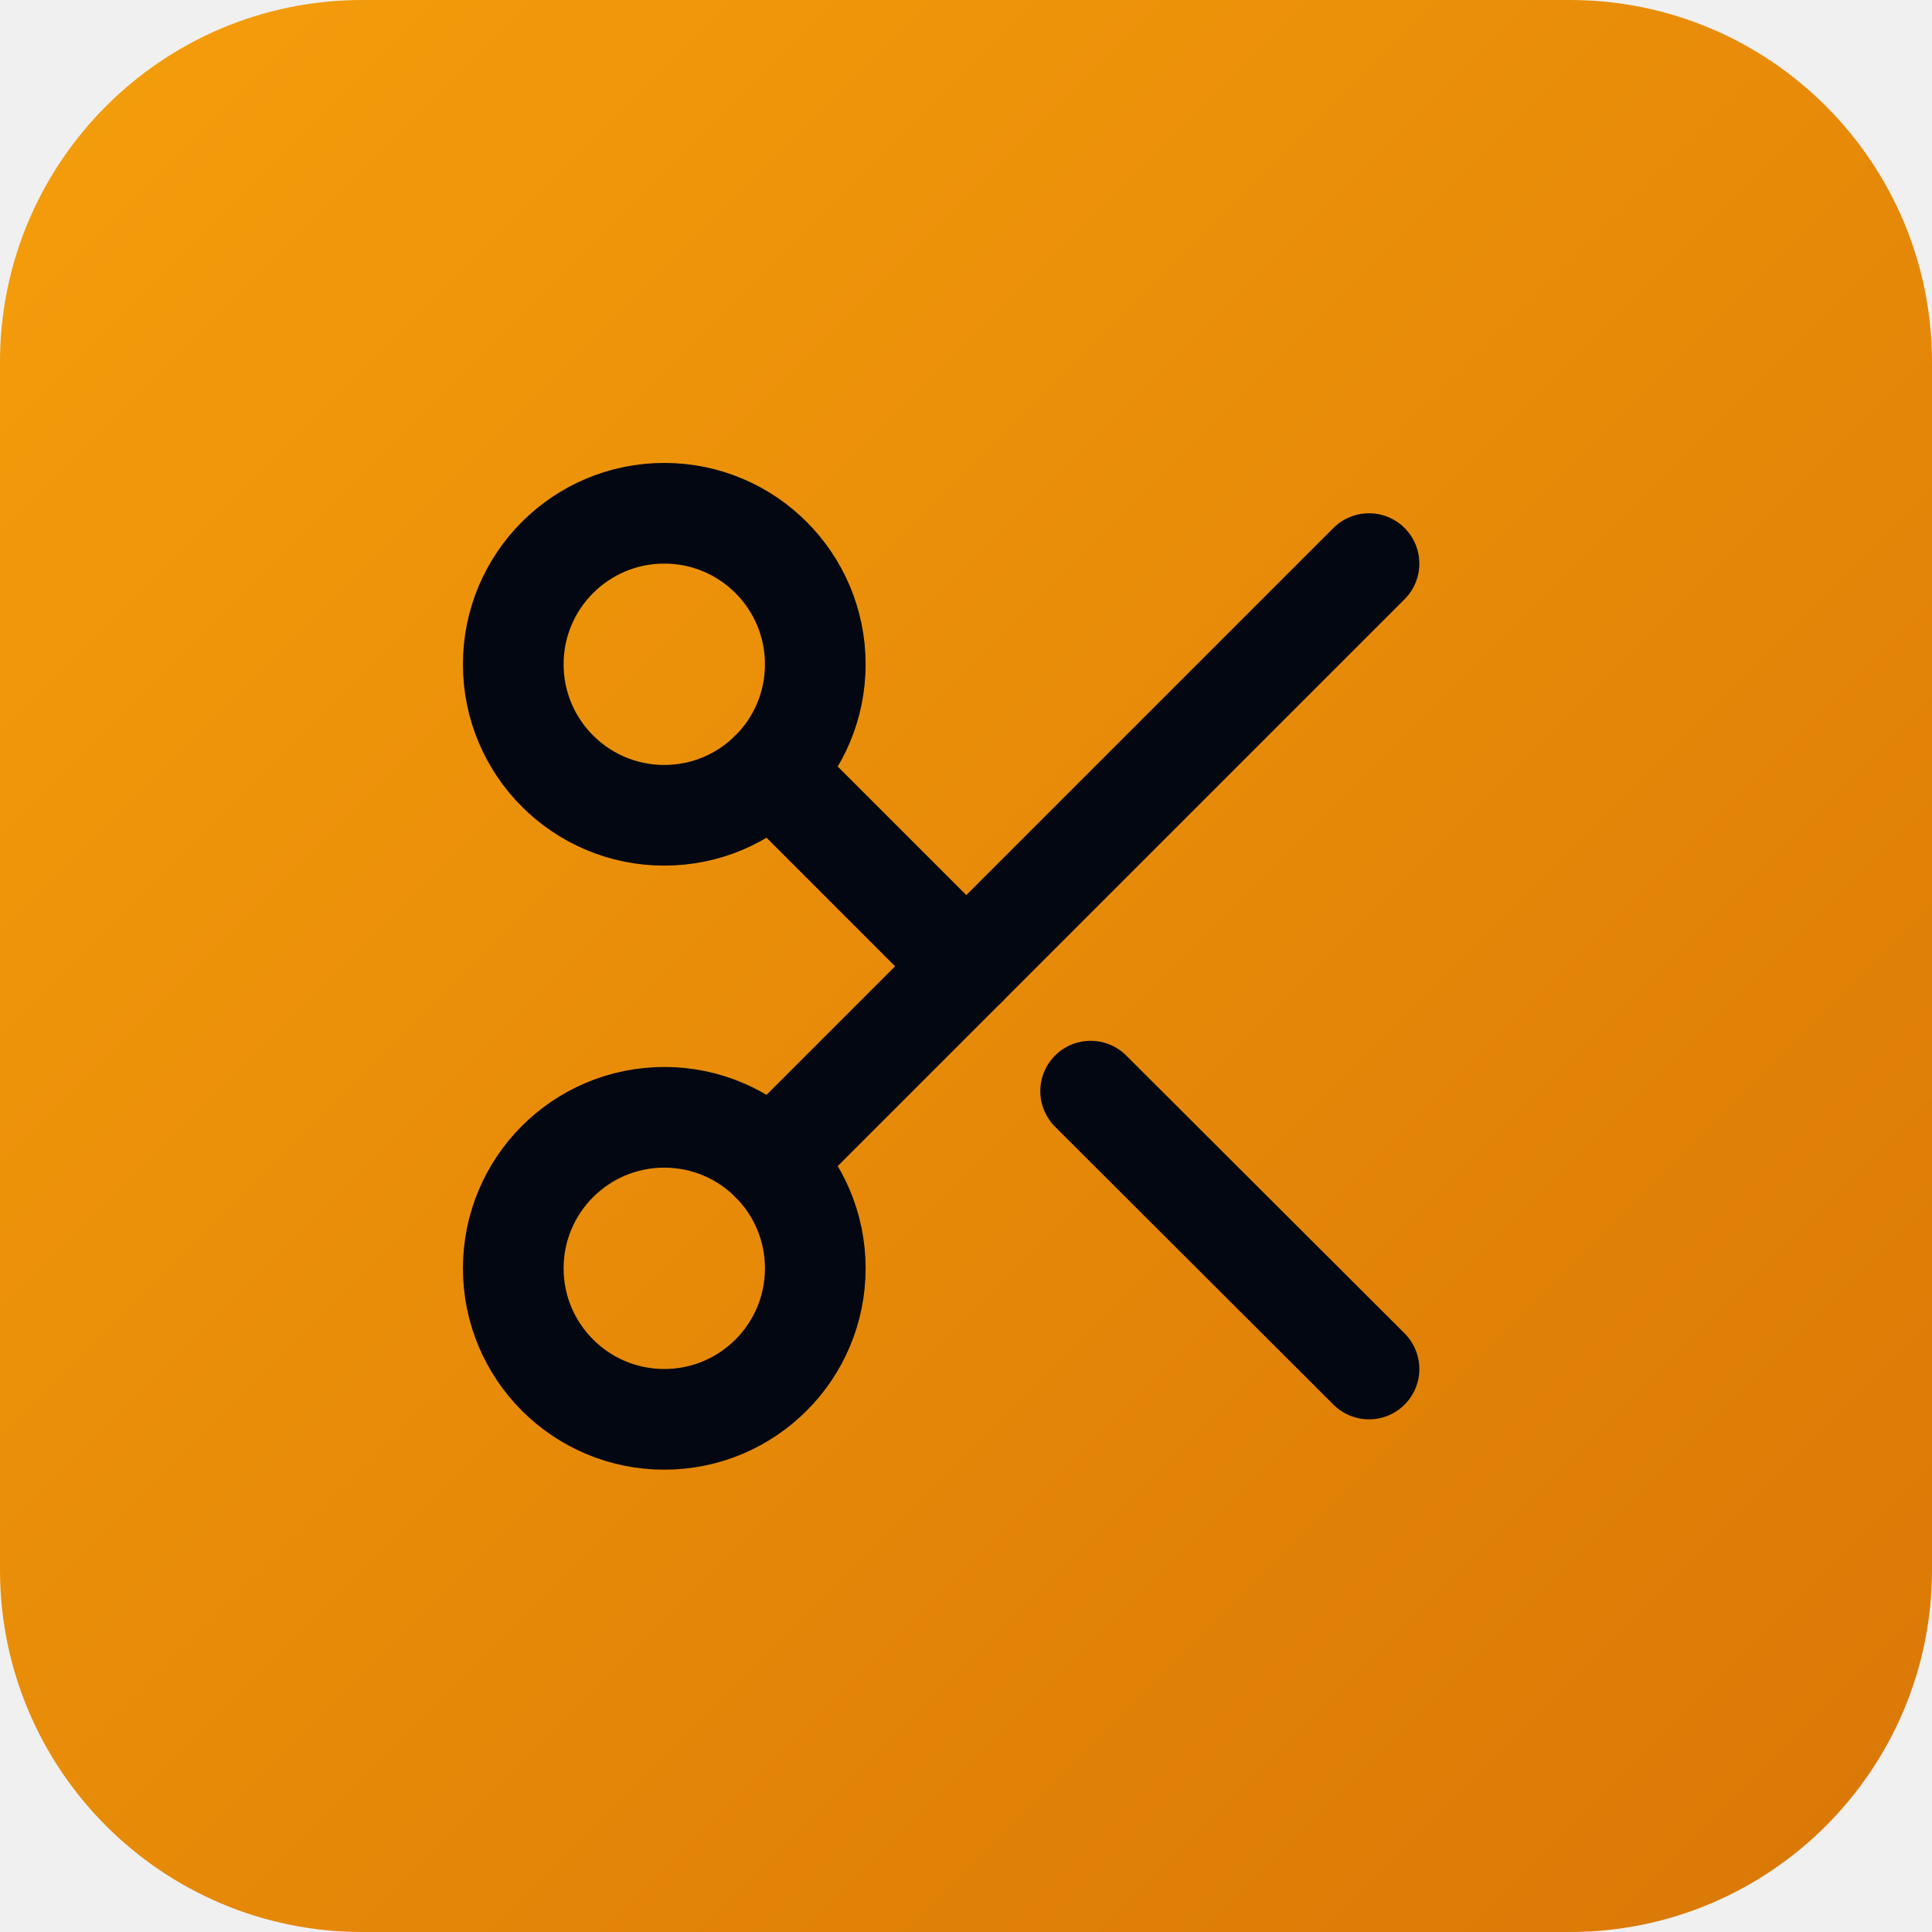
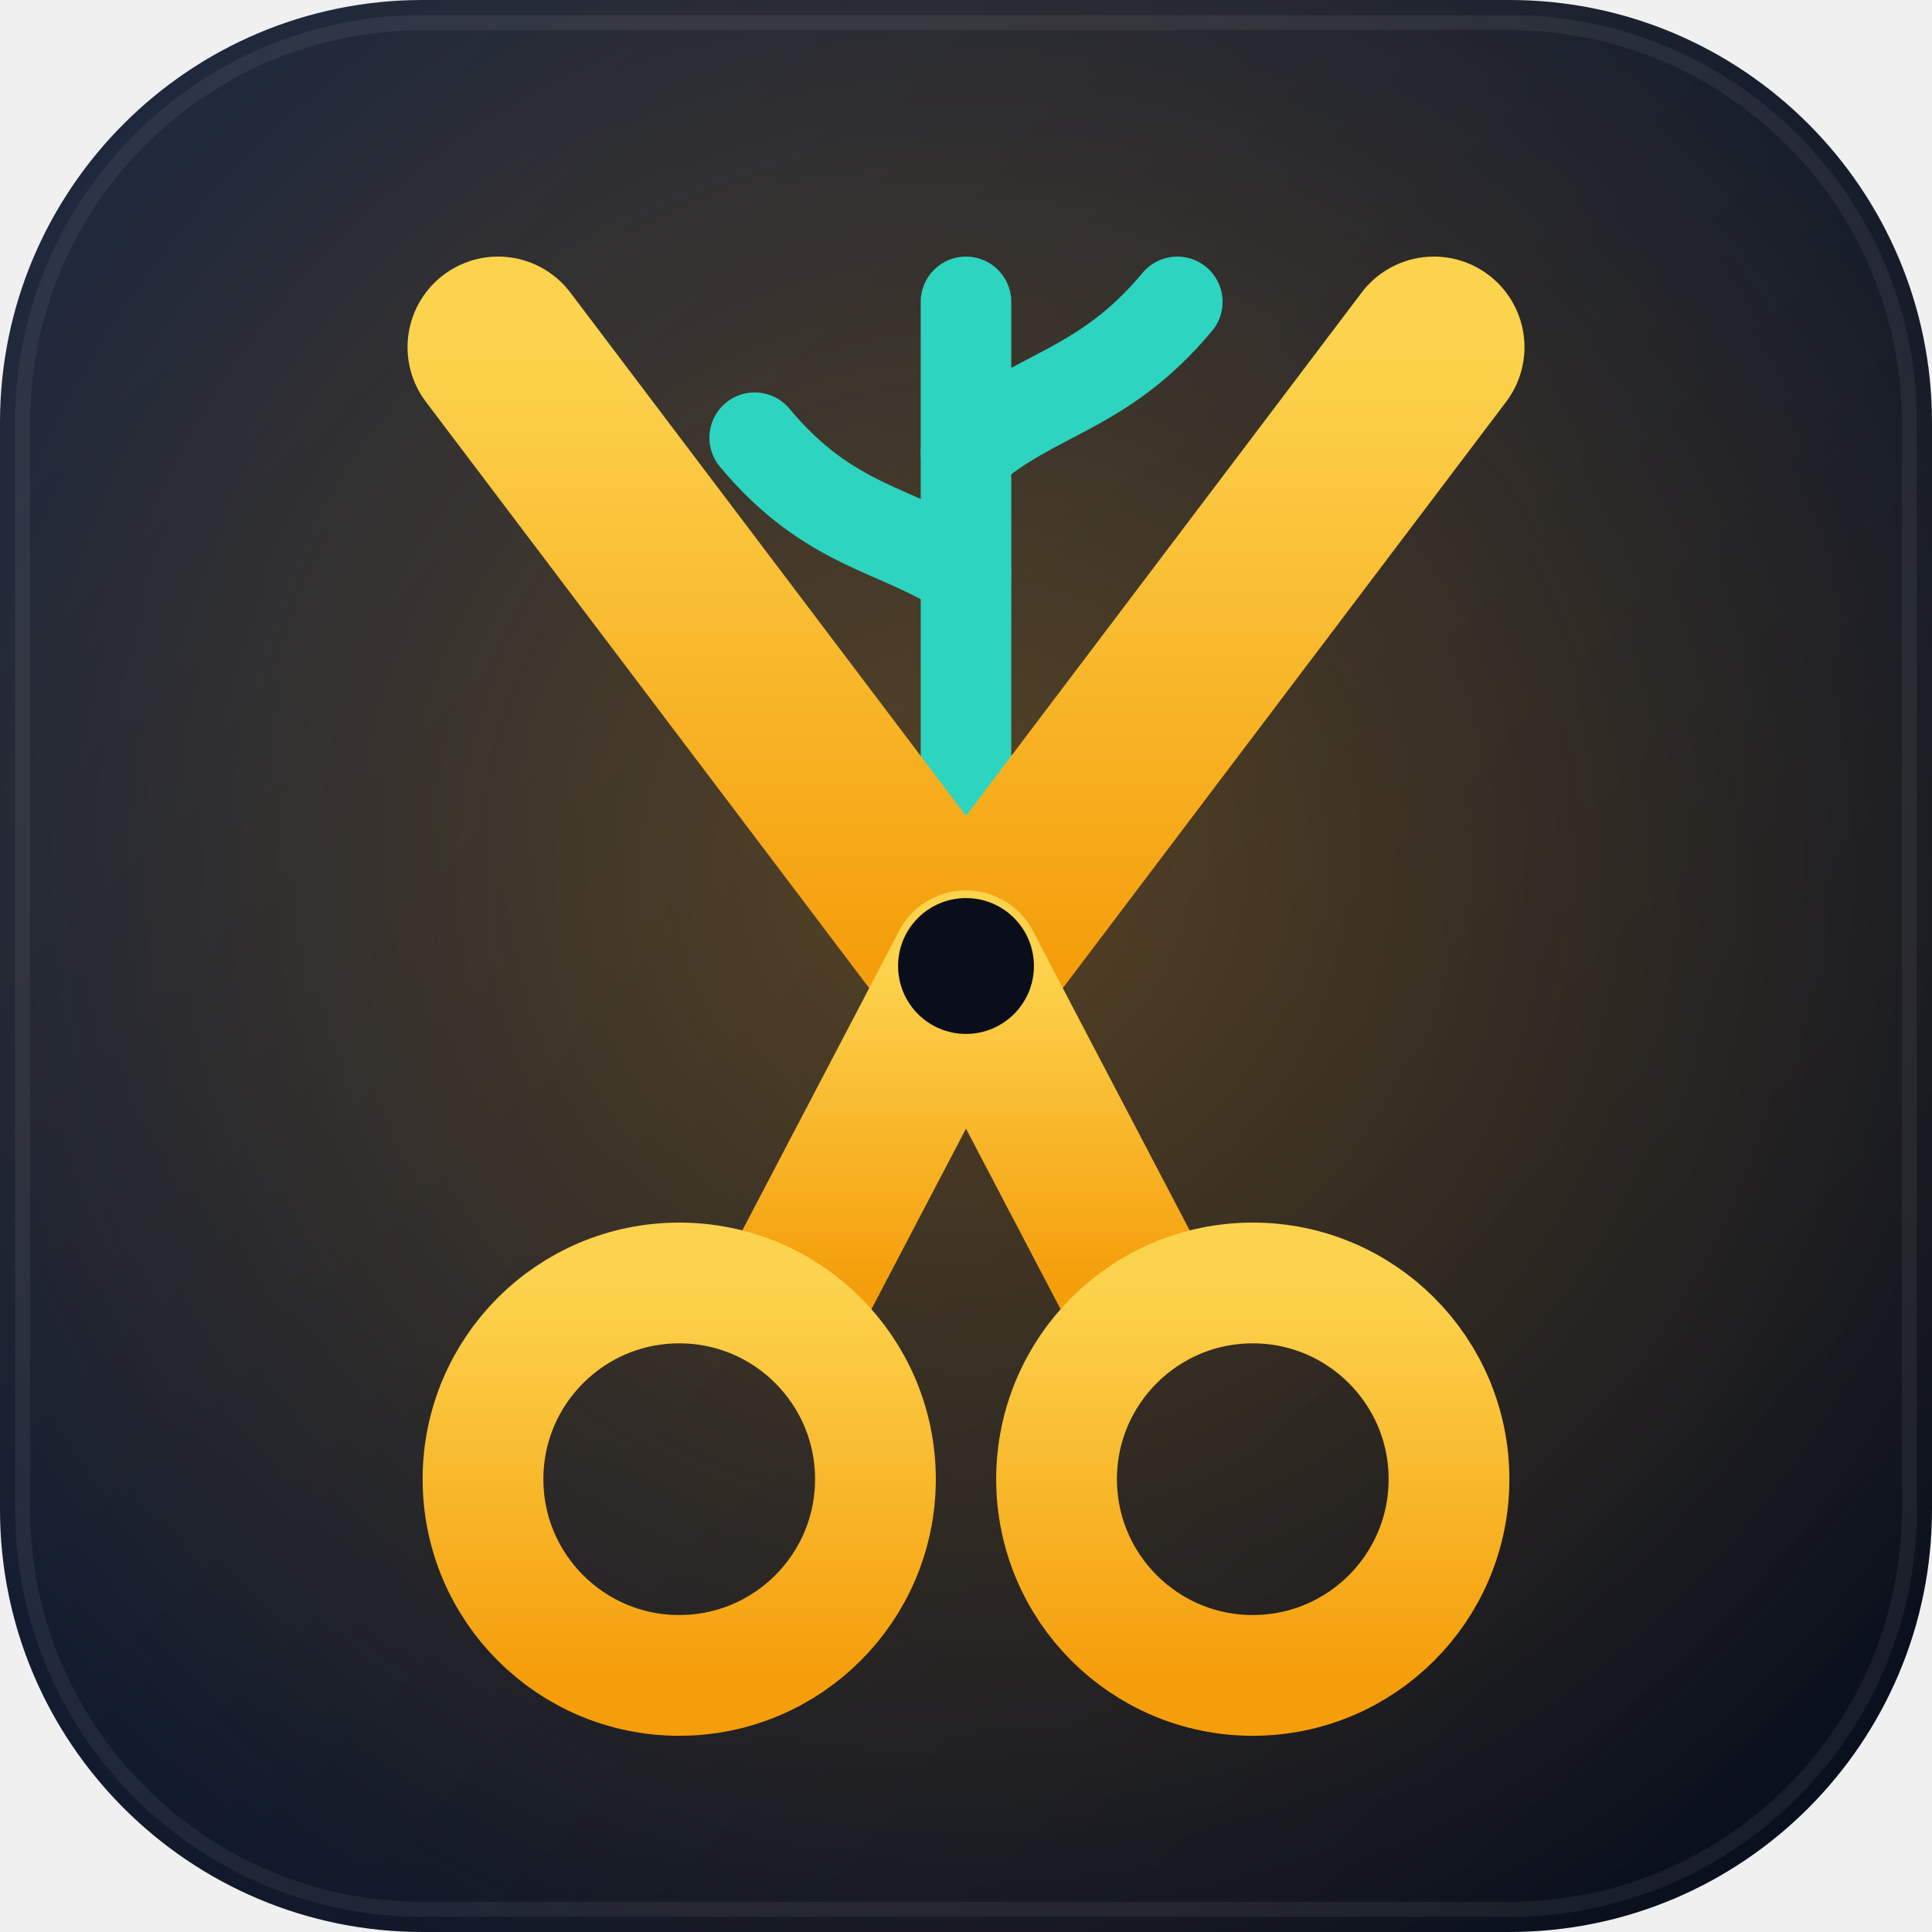
<svg xmlns="http://www.w3.org/2000/svg" width="256" height="256" viewBox="0 0 256 256" fill="none">
  <defs>
-     <linearGradient id="bgGradient" x1="0%" y1="0%" x2="100%" y2="100%">
-       <stop offset="0%" style="stop-color:#f59e0b" />
-       <stop offset="100%" style="stop-color:#d97706" />
+     <linearGradient id="tile" x1="0" y1="0" x2="1" y2="1">
+       <stop offset="0" stop-color="#1b2740" />
+       <stop offset="1" stop-color="#090e1a" />
+     </linearGradient>
+     <radialGradient id="glow" cx="0.5" cy="0.45" r="0.62">
+       <stop offset="0" stop-color="#f59e0b" stop-opacity="0.30" />
+       <stop offset="1" stop-color="#f59e0b" stop-opacity="0" />
+     </radialGradient>
+     <linearGradient id="amber" x1="0" y1="0" x2="0" y2="1">
+       <stop offset="0" stop-color="#fcd34d" />
+       <stop offset="1" stop-color="#f59e0b" />
    </linearGradient>
  </defs>
-   <rect width="256" height="256" rx="48" fill="url(#bgGradient)" />
-   <g transform="translate(48, 48) scale(6.67)" stroke="#030712" stroke-width="2" stroke-linecap="round" stroke-linejoin="round" fill="none">
-     <circle cx="6" cy="6" r="3" />
-     <circle cx="6" cy="18" r="3" />
-     <path d="M20 4 8.12 15.88" />
-     <path d="M14.47 14.48 20 20" />
-     <path d="M8.12 8.12 12 12" />
+   <rect width="256" height="256" rx="56" fill="url(#tile)" />
+   <rect width="256" height="256" rx="56" fill="url(#glow)" />
+   <rect x="3" y="3" width="250" height="250" rx="53" stroke="#ffffff" stroke-opacity="0.06" stroke-width="2" />
+   <g stroke="#2dd4bf" stroke-width="12" stroke-linecap="round" fill="none">
+     <path d="M128 104 V40" />
+     <path d="M128 76 C119 70 110 70 100 58" />
+     <path d="M128 60 C137 52 146 52 156 40" />
  </g>
+   <g stroke="url(#amber)" stroke-linecap="round" stroke-linejoin="round" fill="none">
+     <path d="M128 128 L66 46" stroke-width="24" />
+     <path d="M128 128 L190 46" stroke-width="24" />
+     <path d="M128 128 L106 170" stroke-width="20" />
+     <path d="M128 128 L150 170" stroke-width="20" />
+     <circle cx="90" cy="196" r="26" stroke-width="16" />
+     <circle cx="166" cy="196" r="26" stroke-width="16" />
+   </g>
+   <circle cx="128" cy="128" r="9" fill="#090e1a" />
</svg>
